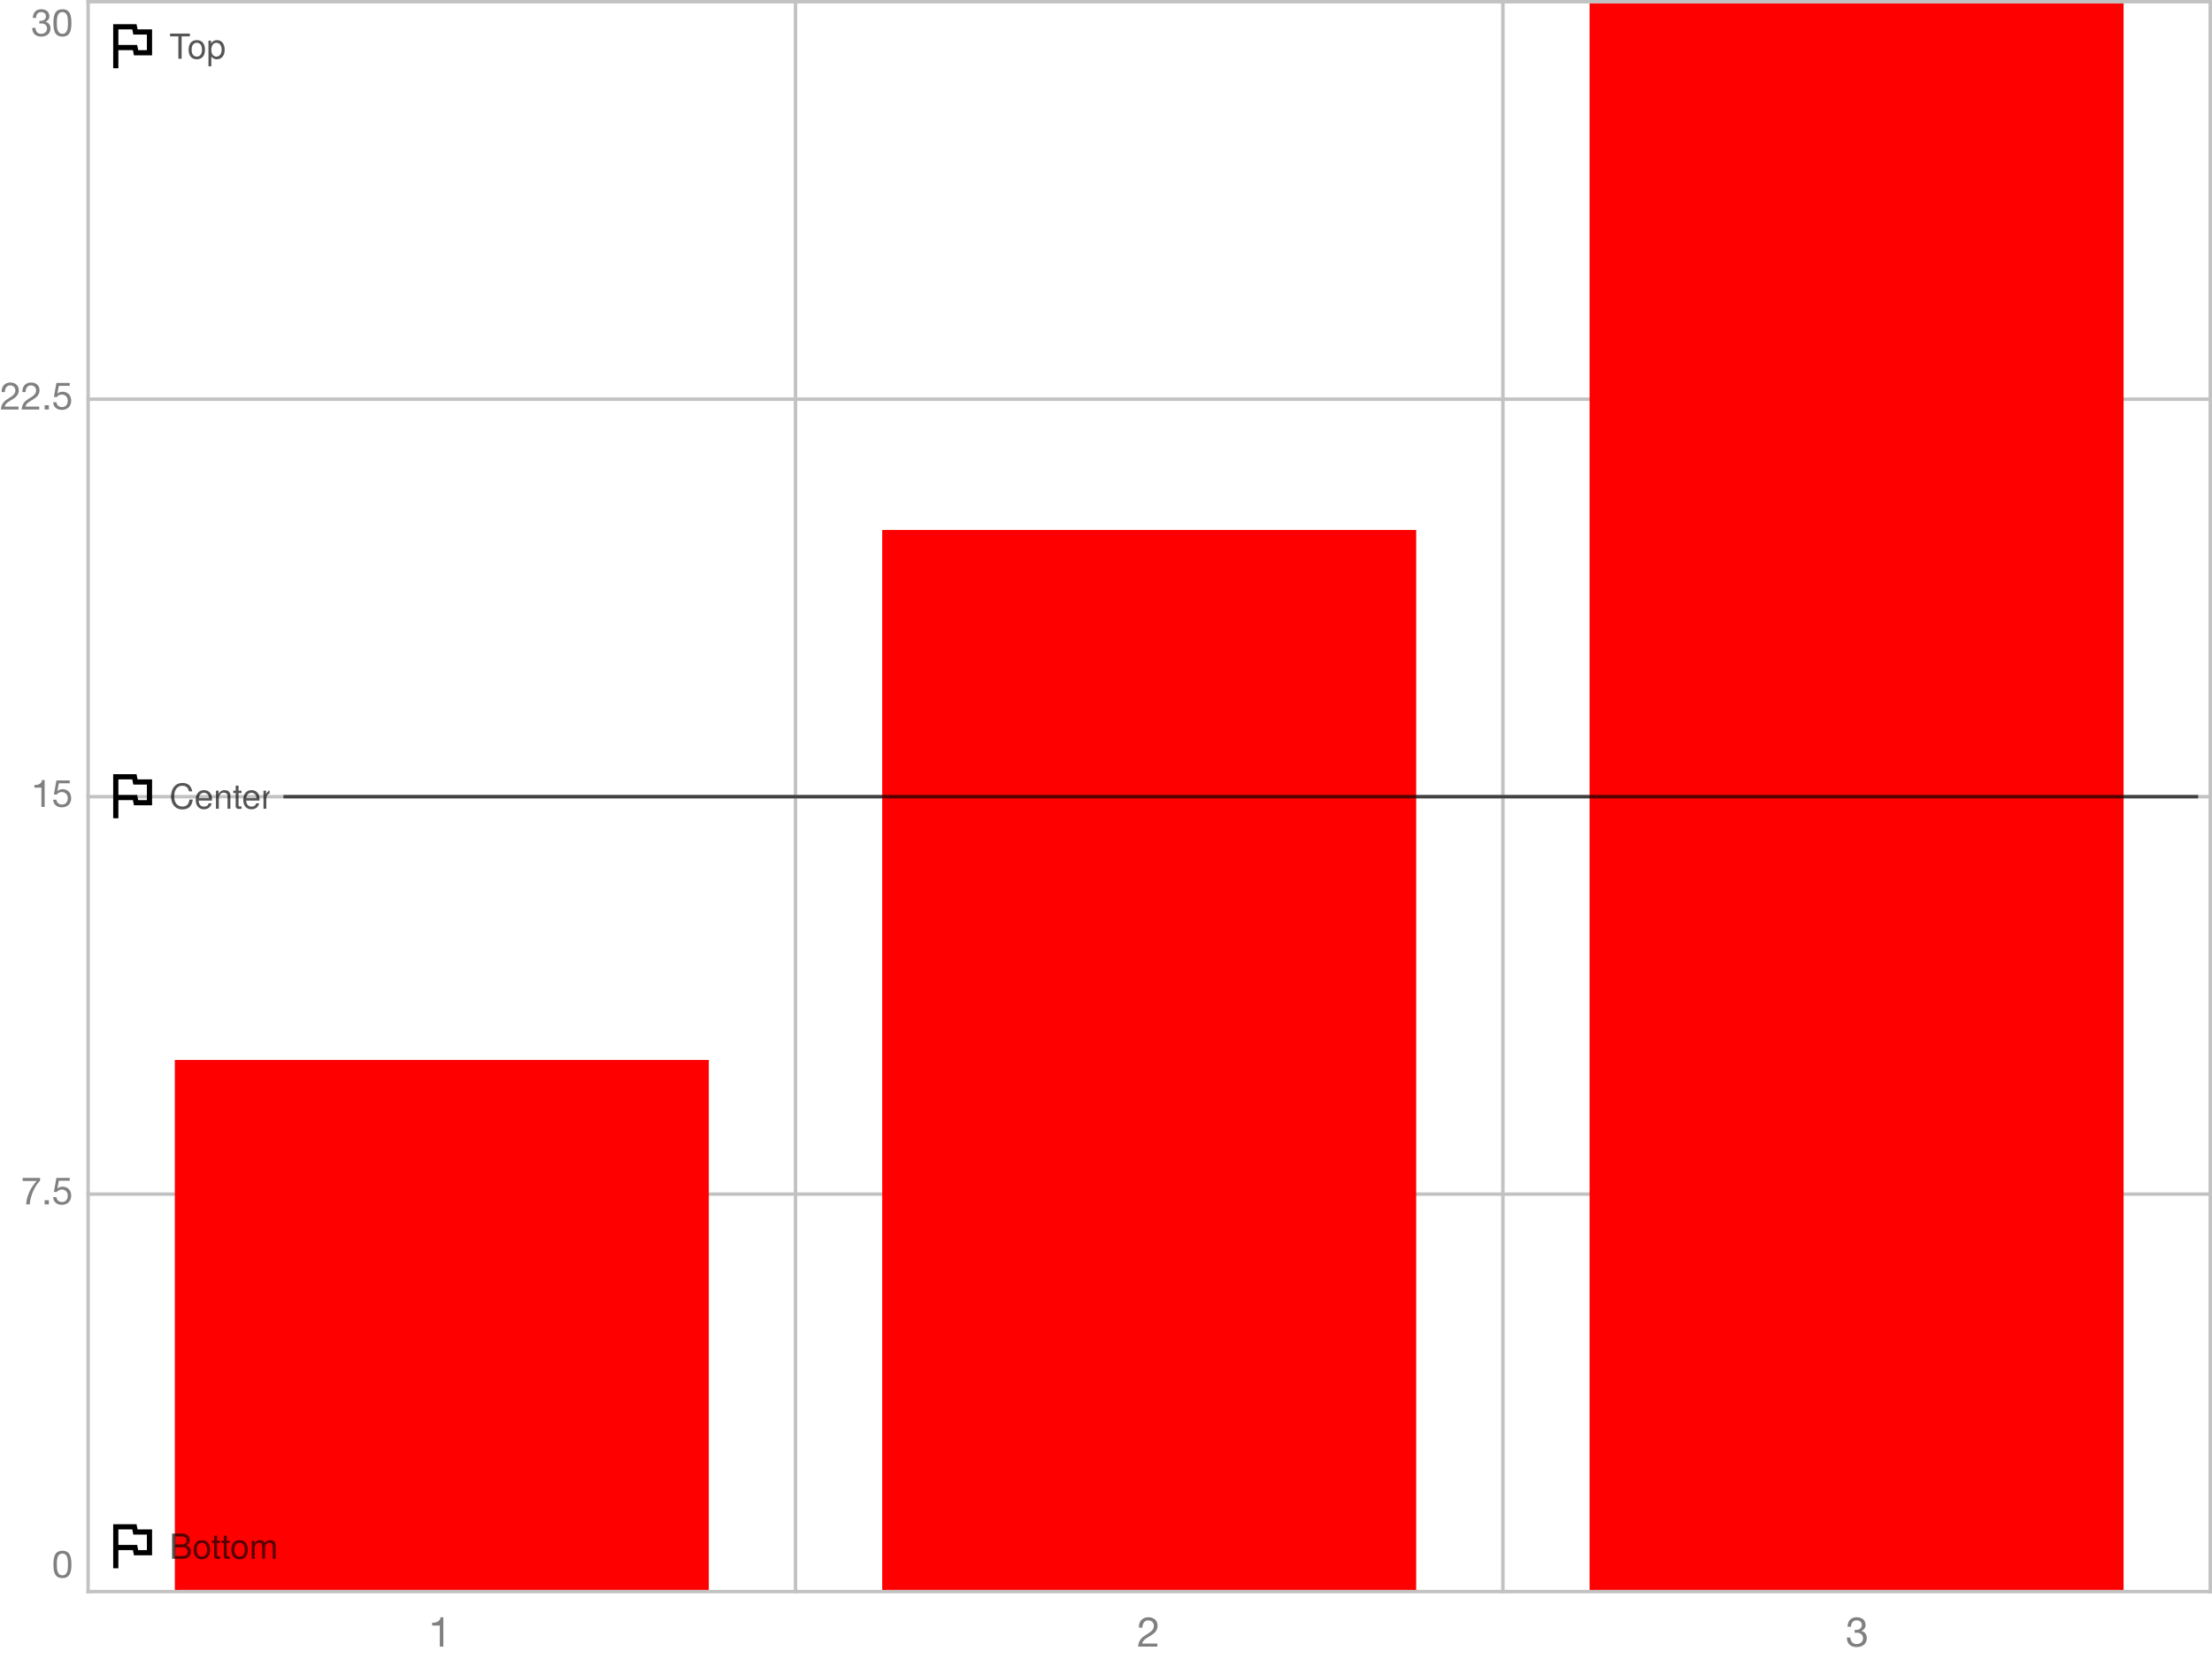
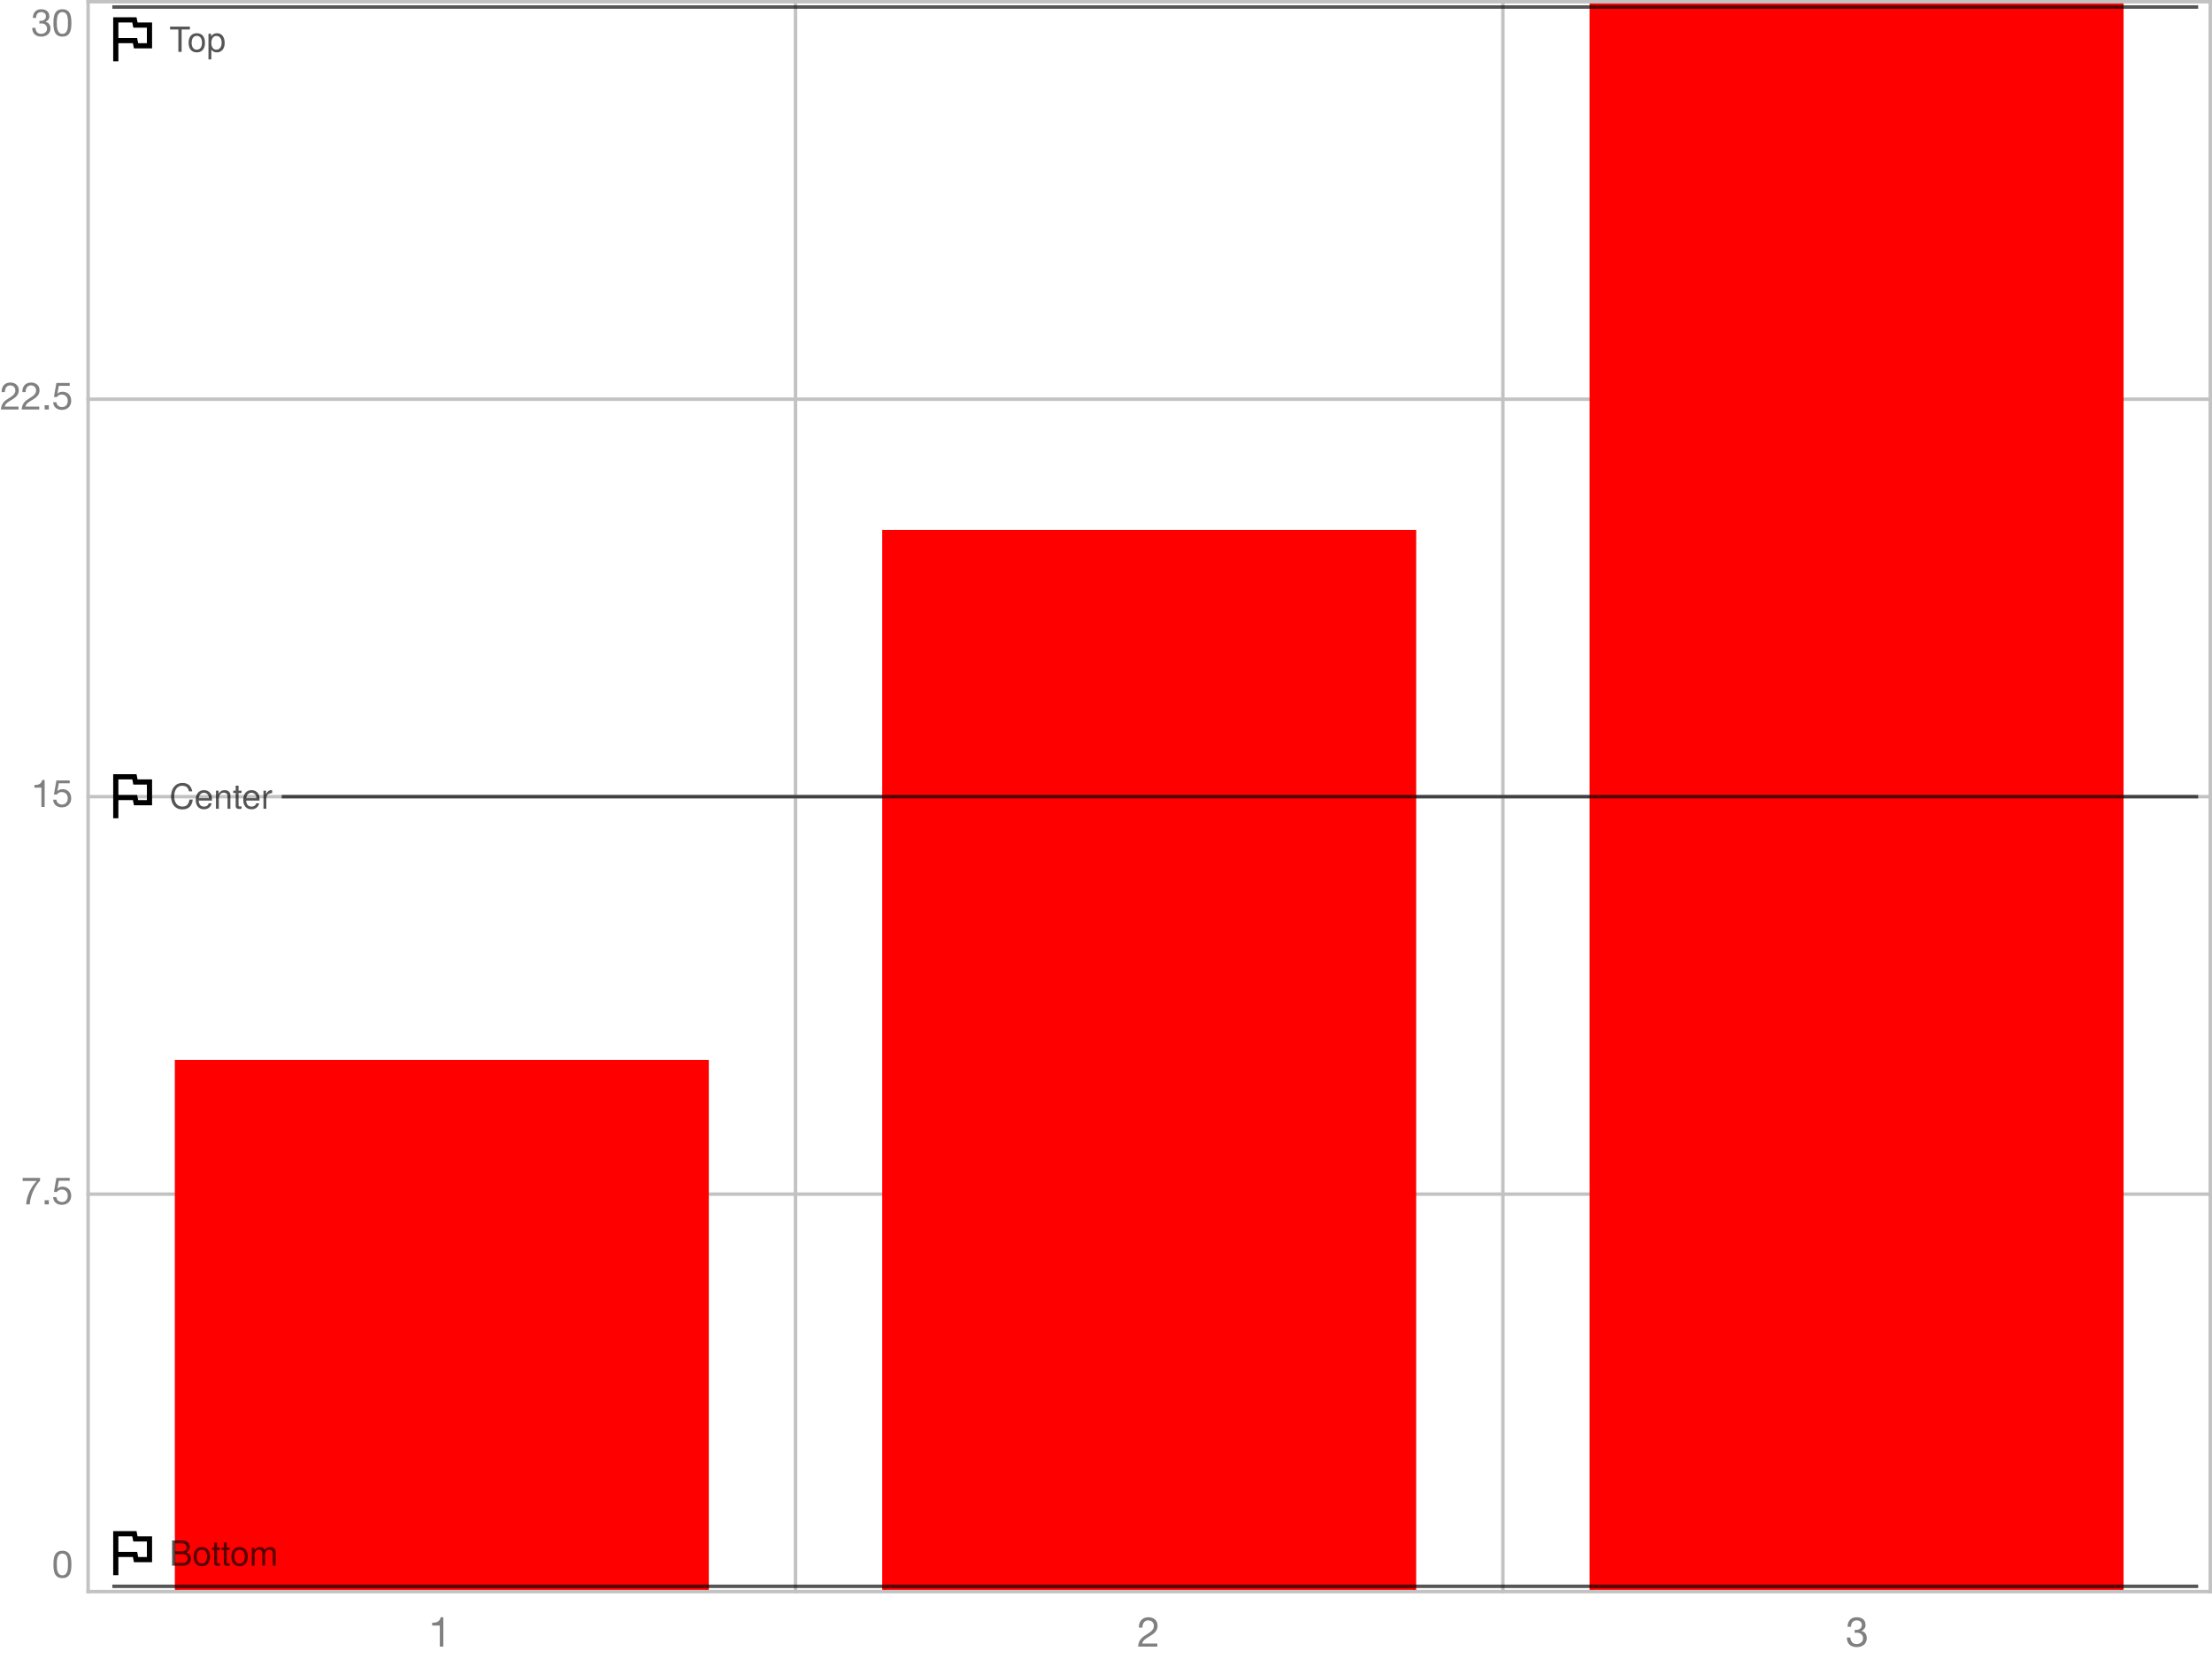
<svg xmlns="http://www.w3.org/2000/svg" color-interpolation="auto" color-rendering="auto" fill="black" fill-opacity="1" font-family="'Dialog'" font-size="12px" font-style="normal" font-weight="normal" height="480" image-rendering="auto" shape-rendering="auto" stroke="black" stroke-dasharray="none" stroke-dashoffset="0" stroke-linecap="square" stroke-linejoin="miter" stroke-miterlimit="10" stroke-opacity="1" stroke-width="1" text-rendering="auto" width="640">
  <defs id="genericDefs" />
  <g>
    <defs id="defs1">
      <clipPath clipPathUnits="userSpaceOnUse" id="clipPath1">
        <path d="M0 0 L7 0 L7 15 L0 15 L0 0 Z" />
      </clipPath>
      <clipPath clipPathUnits="userSpaceOnUse" id="clipPath2">
        <path d="M0 0 L21 0 L21 14 L0 14 L0 0 Z" />
      </clipPath>
      <clipPath clipPathUnits="userSpaceOnUse" id="clipPath3">
        <path d="M26 1 L639 1 L639 460 L26 460 L26 1 Z" />
      </clipPath>
      <clipPath clipPathUnits="userSpaceOnUse" id="clipPath4">
-         <path d="M0 0 L0 18 L54 18 L54 0 Z" />
+         <path d="M-3 -439 L610 -439 L610 20 L-3 20 L-3 -439 Z" />
      </clipPath>
      <clipPath clipPathUnits="userSpaceOnUse" id="clipPath5">
        <path d="M0 0 L0 24 L24 24 L24 0 Z" />
      </clipPath>
      <clipPath clipPathUnits="userSpaceOnUse" id="clipPath6">
-         <path d="M0 0 L0 18 L49 18 L49 0 Z" />
+         <path d="M-3 -220 L610 -220 L610 239 L-3 239 L-3 -220 Z" />
      </clipPath>
      <clipPath clipPathUnits="userSpaceOnUse" id="clipPath7">
        <path d="M0 -0 L0 24 L24 24 L24 -0 Z" />
      </clipPath>
      <clipPath clipPathUnits="userSpaceOnUse" id="clipPath8">
-         <path d="M0 0 L0 18 L38 18 L38 0 Z" />
+         <path d="M-3 -1 L610 -1 L610 458 L-3 458 L-3 -1 Z" />
      </clipPath>
    </defs>
    <g color-interpolation="linearRGB" color-rendering="optimizeQuality" fill="rgb(194,194,194)" image-rendering="optimizeQuality" stroke="rgb(194,194,194)">
      <line fill="none" x1="25.5" x2="639.5" y1="0.5" y2="0.5" />
      <line fill="none" x1="25.5" x2="639.5" y1="115.5" y2="115.5" />
      <line fill="none" x1="25.5" x2="639.5" y1="230.5" y2="230.5" />
      <line fill="none" x1="25.5" x2="639.5" y1="345.5" y2="345.5" />
      <line fill="none" x1="25.5" x2="639.5" y1="460.5" y2="460.5" />
      <line fill="none" x1="25.5" x2="25.5" y1="0.5" y2="460.5" />
      <line fill="none" x1="230.167" x2="230.167" y1="0.5" y2="460.5" />
      <line fill="none" x1="434.833" x2="434.833" y1="0.5" y2="460.5" />
      <line fill="none" x1="639.5" x2="639.5" y1="0.5" y2="460.5" />
    </g>
    <g color-interpolation="linearRGB" color-rendering="optimizeQuality" fill="gray" font-family="'Helvetica Neue'" image-rendering="optimizeQuality" stroke="gray" transform="translate(124,465)">
      <path clip-path="url(#clipPath1)" d="M4.272 11.424 L4.272 2.916 L3.492 2.916 Q3.408 3.396 3.18 3.708 Q2.952 4.02 2.622 4.2 Q2.292 4.38 1.884 4.446 Q1.476 4.512 1.044 4.512 L1.044 5.328 L3.252 5.328 L3.252 11.424 Z" stroke="none" />
    </g>
    <g color-interpolation="linearRGB" color-rendering="optimizeQuality" fill="gray" font-family="'Helvetica Neue'" image-rendering="optimizeQuality" stroke="gray" transform="translate(329,465)">
      <path clip-path="url(#clipPath1)" d="M0.528 5.928 L1.548 5.928 Q1.536 5.544 1.626 5.166 Q1.716 4.788 1.92 4.488 Q2.124 4.188 2.442 4.002 Q2.76 3.816 3.204 3.816 Q3.54 3.816 3.84 3.924 Q4.14 4.032 4.362 4.236 Q4.584 4.44 4.716 4.722 Q4.848 5.004 4.848 5.352 Q4.848 5.796 4.71 6.132 Q4.572 6.468 4.302 6.756 Q4.032 7.044 3.624 7.326 Q3.216 7.608 2.676 7.944 Q2.232 8.208 1.824 8.508 Q1.416 8.808 1.092 9.204 Q0.768 9.6 0.558 10.134 Q0.348 10.668 0.288 11.424 L5.844 11.424 L5.844 10.524 L1.476 10.524 Q1.548 10.128 1.782 9.822 Q2.016 9.516 2.346 9.252 Q2.676 8.988 3.072 8.754 Q3.468 8.52 3.864 8.28 Q4.26 8.028 4.632 7.752 Q5.004 7.476 5.292 7.134 Q5.58 6.792 5.754 6.36 Q5.928 5.928 5.928 5.364 Q5.928 4.764 5.718 4.308 Q5.508 3.852 5.148 3.546 Q4.788 3.24 4.302 3.078 Q3.816 2.916 3.264 2.916 Q2.592 2.916 2.064 3.144 Q1.536 3.372 1.182 3.774 Q0.828 4.176 0.66 4.728 Q0.492 5.28 0.528 5.928 Z" stroke="none" />
    </g>
    <g color-interpolation="linearRGB" color-rendering="optimizeQuality" fill="gray" font-family="'Helvetica Neue'" image-rendering="optimizeQuality" stroke="gray" transform="translate(534,465)">
      <path clip-path="url(#clipPath1)" d="M2.616 6.564 L2.616 7.428 Q2.904 7.392 3.228 7.392 Q3.612 7.392 3.942 7.494 Q4.272 7.596 4.512 7.806 Q4.752 8.016 4.896 8.322 Q5.04 8.628 5.04 9.024 Q5.04 9.408 4.89 9.714 Q4.74 10.02 4.488 10.23 Q4.236 10.44 3.9 10.554 Q3.564 10.668 3.192 10.668 Q2.316 10.668 1.86 10.146 Q1.404 9.624 1.38 8.796 L0.36 8.796 Q0.348 9.456 0.546 9.972 Q0.744 10.488 1.116 10.842 Q1.488 11.196 2.016 11.376 Q2.544 11.556 3.192 11.556 Q3.792 11.556 4.326 11.394 Q4.86 11.232 5.256 10.908 Q5.652 10.584 5.886 10.098 Q6.12 9.612 6.12 8.976 Q6.12 8.208 5.742 7.644 Q5.364 7.08 4.584 6.912 L4.584 6.888 Q5.088 6.66 5.424 6.216 Q5.76 5.772 5.76 5.196 Q5.76 4.608 5.562 4.176 Q5.364 3.744 5.016 3.468 Q4.668 3.192 4.194 3.054 Q3.72 2.916 3.168 2.916 Q2.532 2.916 2.046 3.12 Q1.56 3.324 1.236 3.684 Q0.912 4.044 0.738 4.548 Q0.564 5.052 0.54 5.664 L1.56 5.664 Q1.56 5.292 1.656 4.956 Q1.752 4.62 1.95 4.368 Q2.148 4.116 2.454 3.966 Q2.76 3.816 3.168 3.816 Q3.816 3.816 4.248 4.158 Q4.68 4.5 4.68 5.184 Q4.68 5.52 4.548 5.784 Q4.416 6.048 4.194 6.222 Q3.972 6.396 3.678 6.486 Q3.384 6.576 3.06 6.576 L2.844 6.576 Q2.784 6.576 2.724 6.576 Q2.676 6.576 2.616 6.564 Z" stroke="none" />
    </g>
    <g color-interpolation="linearRGB" color-rendering="optimizeQuality" fill="gray" font-family="'Helvetica Neue'" font-size="11px" image-rendering="optimizeQuality" stroke="gray" transform="translate(0,446)">
      <path clip-path="url(#clipPath2)" d="M16.452 6.633 Q16.452 6.347 16.457 6 Q16.463 5.654 16.512 5.308 Q16.562 4.961 16.655 4.631 Q16.749 4.301 16.93 4.053 Q17.112 3.806 17.387 3.652 Q17.662 3.498 18.058 3.498 Q18.454 3.498 18.729 3.652 Q19.004 3.806 19.186 4.053 Q19.367 4.301 19.46 4.631 Q19.554 4.961 19.604 5.308 Q19.653 5.654 19.659 6 Q19.664 6.347 19.664 6.633 Q19.664 7.073 19.637 7.617 Q19.609 8.162 19.46 8.64 Q19.312 9.119 18.982 9.449 Q18.652 9.779 18.058 9.779 Q17.464 9.779 17.134 9.449 Q16.804 9.119 16.655 8.64 Q16.507 8.162 16.48 7.617 Q16.452 7.073 16.452 6.633 ZM15.462 6.644 Q15.462 7.073 15.484 7.535 Q15.506 7.997 15.594 8.437 Q15.682 8.877 15.847 9.268 Q16.012 9.658 16.298 9.955 Q16.584 10.252 17.018 10.422 Q17.453 10.593 18.058 10.593 Q18.674 10.593 19.103 10.422 Q19.532 10.252 19.818 9.955 Q20.104 9.658 20.269 9.268 Q20.434 8.877 20.522 8.437 Q20.61 7.997 20.632 7.535 Q20.654 7.073 20.654 6.644 Q20.654 6.215 20.632 5.753 Q20.61 5.291 20.522 4.851 Q20.434 4.411 20.269 4.015 Q20.104 3.619 19.818 3.322 Q19.532 3.025 19.098 2.849 Q18.663 2.673 18.058 2.673 Q17.453 2.673 17.018 2.849 Q16.584 3.025 16.298 3.322 Q16.012 3.619 15.847 4.015 Q15.682 4.411 15.594 4.851 Q15.506 5.291 15.484 5.753 Q15.462 6.215 15.462 6.644 Z" stroke="none" />
    </g>
    <g color-interpolation="linearRGB" color-rendering="optimizeQuality" fill="gray" font-family="'Helvetica Neue'" font-size="11px" image-rendering="optimizeQuality" stroke="gray" transform="translate(0,338)">
      <path clip-path="url(#clipPath2)" d="M11.599 3.608 L11.599 2.805 L6.55 2.805 L6.55 3.685 L10.642 3.685 Q10.026 4.334 9.492 5.104 Q8.959 5.874 8.552 6.737 Q8.145 7.601 7.886 8.541 Q7.628 9.482 7.562 10.472 L8.607 10.472 Q8.662 9.559 8.915 8.591 Q9.168 7.623 9.569 6.71 Q9.971 5.797 10.488 4.994 Q11.005 4.191 11.599 3.608 ZM12.913 9.251 L12.913 10.472 L14.134 10.472 L14.134 9.251 ZM20.17 3.63 L20.17 2.805 L16.32 2.805 L15.594 6.853 L16.397 6.897 Q16.672 6.567 17.029 6.364 Q17.387 6.16 17.849 6.16 Q18.245 6.16 18.57 6.292 Q18.894 6.424 19.125 6.66 Q19.356 6.897 19.483 7.221 Q19.609 7.546 19.609 7.931 Q19.609 8.393 19.477 8.739 Q19.345 9.086 19.119 9.317 Q18.894 9.548 18.591 9.664 Q18.289 9.779 17.959 9.779 Q17.607 9.779 17.316 9.675 Q17.024 9.57 16.809 9.377 Q16.595 9.185 16.468 8.927 Q16.342 8.668 16.32 8.371 L15.385 8.371 Q15.396 8.899 15.594 9.317 Q15.792 9.735 16.133 10.015 Q16.474 10.296 16.919 10.444 Q17.365 10.593 17.871 10.593 Q18.553 10.593 19.064 10.379 Q19.576 10.164 19.917 9.801 Q20.258 9.438 20.428 8.97 Q20.599 8.503 20.599 8.008 Q20.599 7.337 20.401 6.837 Q20.203 6.336 19.862 6 Q19.521 5.665 19.059 5.5 Q18.597 5.335 18.08 5.335 Q17.684 5.335 17.282 5.473 Q16.881 5.61 16.628 5.896 L16.606 5.874 L17.024 3.63 Z" stroke="none" />
    </g>
    <g color-interpolation="linearRGB" color-rendering="optimizeQuality" fill="gray" font-family="'Helvetica Neue'" font-size="11px" image-rendering="optimizeQuality" stroke="gray" transform="translate(0,223)">
      <path clip-path="url(#clipPath2)" d="M12.916 10.472 L12.916 2.673 L12.201 2.673 Q12.124 3.113 11.915 3.399 Q11.706 3.685 11.403 3.85 Q11.101 4.015 10.727 4.075 Q10.353 4.136 9.957 4.136 L9.957 4.884 L11.981 4.884 L11.981 10.472 ZM20.17 3.63 L20.17 2.805 L16.32 2.805 L15.594 6.853 L16.397 6.897 Q16.672 6.567 17.029 6.364 Q17.387 6.16 17.849 6.16 Q18.245 6.16 18.57 6.292 Q18.894 6.424 19.125 6.66 Q19.356 6.897 19.483 7.221 Q19.609 7.546 19.609 7.931 Q19.609 8.393 19.477 8.739 Q19.345 9.086 19.119 9.317 Q18.894 9.548 18.591 9.664 Q18.289 9.779 17.959 9.779 Q17.607 9.779 17.316 9.675 Q17.024 9.57 16.809 9.377 Q16.595 9.185 16.468 8.927 Q16.342 8.668 16.32 8.371 L15.385 8.371 Q15.396 8.899 15.594 9.317 Q15.792 9.735 16.133 10.015 Q16.474 10.296 16.919 10.444 Q17.365 10.593 17.871 10.593 Q18.553 10.593 19.064 10.379 Q19.576 10.164 19.917 9.801 Q20.258 9.438 20.428 8.97 Q20.599 8.503 20.599 8.008 Q20.599 7.337 20.401 6.837 Q20.203 6.336 19.862 6 Q19.521 5.665 19.059 5.5 Q18.597 5.335 18.08 5.335 Q17.684 5.335 17.282 5.473 Q16.881 5.61 16.628 5.896 L16.606 5.874 L17.024 3.63 Z" stroke="none" />
    </g>
    <g color-interpolation="linearRGB" color-rendering="optimizeQuality" fill="gray" font-family="'Helvetica Neue'" font-size="11px" image-rendering="optimizeQuality" stroke="gray" transform="translate(0,108)">
      <path clip-path="url(#clipPath2)" d="M0.484 5.434 L1.419 5.434 Q1.408 5.082 1.49 4.736 Q1.573 4.389 1.76 4.114 Q1.947 3.839 2.239 3.668 Q2.53 3.498 2.937 3.498 Q3.245 3.498 3.52 3.597 Q3.795 3.696 3.998 3.883 Q4.202 4.07 4.323 4.329 Q4.444 4.587 4.444 4.906 Q4.444 5.313 4.317 5.621 Q4.191 5.929 3.943 6.193 Q3.696 6.457 3.322 6.715 Q2.948 6.974 2.453 7.282 Q2.046 7.524 1.672 7.799 Q1.298 8.074 1.001 8.437 Q0.704 8.8 0.511 9.29 Q0.319 9.779 0.264 10.472 L5.357 10.472 L5.357 9.647 L1.353 9.647 Q1.419 9.284 1.633 9.004 Q1.848 8.723 2.151 8.481 Q2.453 8.239 2.816 8.024 Q3.179 7.81 3.542 7.59 Q3.905 7.359 4.246 7.106 Q4.587 6.853 4.851 6.54 Q5.115 6.226 5.274 5.83 Q5.434 5.434 5.434 4.917 Q5.434 4.367 5.242 3.949 Q5.049 3.531 4.719 3.251 Q4.389 2.97 3.943 2.821 Q3.498 2.673 2.992 2.673 Q2.376 2.673 1.892 2.882 Q1.408 3.091 1.083 3.459 Q0.759 3.828 0.605 4.334 Q0.451 4.84 0.484 5.434 ZM6.484 5.434 L7.419 5.434 Q7.408 5.082 7.49 4.736 Q7.573 4.389 7.76 4.114 Q7.947 3.839 8.239 3.668 Q8.53 3.498 8.937 3.498 Q9.245 3.498 9.52 3.597 Q9.795 3.696 9.998 3.883 Q10.202 4.07 10.323 4.329 Q10.444 4.587 10.444 4.906 Q10.444 5.313 10.318 5.621 Q10.191 5.929 9.944 6.193 Q9.696 6.457 9.322 6.715 Q8.948 6.974 8.453 7.282 Q8.046 7.524 7.672 7.799 Q7.298 8.074 7.001 8.437 Q6.704 8.8 6.511 9.29 Q6.319 9.779 6.264 10.472 L11.357 10.472 L11.357 9.647 L7.353 9.647 Q7.419 9.284 7.633 9.004 Q7.848 8.723 8.15 8.481 Q8.453 8.239 8.816 8.024 Q9.179 7.81 9.542 7.59 Q9.905 7.359 10.246 7.106 Q10.587 6.853 10.851 6.54 Q11.115 6.226 11.274 5.83 Q11.434 5.434 11.434 4.917 Q11.434 4.367 11.242 3.949 Q11.049 3.531 10.719 3.251 Q10.389 2.97 9.944 2.821 Q9.498 2.673 8.992 2.673 Q8.376 2.673 7.892 2.882 Q7.408 3.091 7.083 3.459 Q6.759 3.828 6.605 4.334 Q6.451 4.84 6.484 5.434 ZM12.913 9.251 L12.913 10.472 L14.134 10.472 L14.134 9.251 ZM20.17 3.63 L20.17 2.805 L16.32 2.805 L15.594 6.853 L16.397 6.897 Q16.672 6.567 17.029 6.364 Q17.387 6.16 17.849 6.16 Q18.245 6.16 18.57 6.292 Q18.894 6.424 19.125 6.66 Q19.356 6.897 19.483 7.221 Q19.609 7.546 19.609 7.931 Q19.609 8.393 19.477 8.739 Q19.345 9.086 19.119 9.317 Q18.894 9.548 18.591 9.664 Q18.289 9.779 17.959 9.779 Q17.607 9.779 17.316 9.675 Q17.024 9.57 16.809 9.377 Q16.595 9.185 16.468 8.927 Q16.342 8.668 16.32 8.371 L15.385 8.371 Q15.396 8.899 15.594 9.317 Q15.792 9.735 16.133 10.015 Q16.474 10.296 16.919 10.444 Q17.365 10.593 17.871 10.593 Q18.553 10.593 19.064 10.379 Q19.576 10.164 19.917 9.801 Q20.258 9.438 20.428 8.97 Q20.599 8.503 20.599 8.008 Q20.599 7.337 20.401 6.837 Q20.203 6.336 19.862 6 Q19.521 5.665 19.059 5.5 Q18.597 5.335 18.08 5.335 Q17.684 5.335 17.282 5.473 Q16.881 5.61 16.628 5.896 L16.606 5.874 L17.024 3.63 Z" stroke="none" />
    </g>
    <g color-interpolation="linearRGB" color-rendering="optimizeQuality" fill="gray" font-family="'Helvetica Neue'" font-size="11px" image-rendering="optimizeQuality" stroke="gray">
      <path clip-path="url(#clipPath2)" d="M11.398 6.017 L11.398 6.809 Q11.662 6.776 11.959 6.776 Q12.311 6.776 12.614 6.87 Q12.916 6.963 13.136 7.155 Q13.356 7.348 13.488 7.628 Q13.62 7.909 13.62 8.272 Q13.62 8.624 13.482 8.905 Q13.345 9.185 13.114 9.377 Q12.883 9.57 12.575 9.675 Q12.267 9.779 11.926 9.779 Q11.123 9.779 10.705 9.3 Q10.287 8.822 10.265 8.063 L9.33 8.063 Q9.319 8.668 9.501 9.141 Q9.682 9.614 10.023 9.938 Q10.364 10.263 10.848 10.428 Q11.332 10.593 11.926 10.593 Q12.476 10.593 12.966 10.444 Q13.455 10.296 13.818 9.999 Q14.181 9.702 14.396 9.257 Q14.61 8.811 14.61 8.228 Q14.61 7.524 14.264 7.007 Q13.917 6.49 13.202 6.336 L13.202 6.314 Q13.664 6.105 13.972 5.698 Q14.28 5.291 14.28 4.763 Q14.28 4.224 14.098 3.828 Q13.917 3.432 13.598 3.179 Q13.279 2.926 12.845 2.8 Q12.41 2.673 11.904 2.673 Q11.321 2.673 10.876 2.86 Q10.43 3.047 10.133 3.377 Q9.836 3.707 9.677 4.169 Q9.517 4.631 9.495 5.192 L10.43 5.192 Q10.43 4.851 10.518 4.543 Q10.606 4.235 10.787 4.004 Q10.969 3.773 11.249 3.635 Q11.53 3.498 11.904 3.498 Q12.498 3.498 12.894 3.812 Q13.29 4.125 13.29 4.752 Q13.29 5.06 13.169 5.302 Q13.048 5.544 12.845 5.704 Q12.641 5.863 12.371 5.946 Q12.102 6.028 11.805 6.028 L11.607 6.028 Q11.552 6.028 11.497 6.028 Q11.453 6.028 11.398 6.017 ZM16.452 6.633 Q16.452 6.347 16.457 6 Q16.463 5.654 16.512 5.308 Q16.562 4.961 16.655 4.631 Q16.749 4.301 16.93 4.053 Q17.112 3.806 17.387 3.652 Q17.662 3.498 18.058 3.498 Q18.454 3.498 18.729 3.652 Q19.004 3.806 19.186 4.053 Q19.367 4.301 19.46 4.631 Q19.554 4.961 19.604 5.308 Q19.653 5.654 19.659 6 Q19.664 6.347 19.664 6.633 Q19.664 7.073 19.637 7.617 Q19.609 8.162 19.46 8.64 Q19.312 9.119 18.982 9.449 Q18.652 9.779 18.058 9.779 Q17.464 9.779 17.134 9.449 Q16.804 9.119 16.655 8.64 Q16.507 8.162 16.48 7.617 Q16.452 7.073 16.452 6.633 ZM15.462 6.644 Q15.462 7.073 15.484 7.535 Q15.506 7.997 15.594 8.437 Q15.682 8.877 15.847 9.268 Q16.012 9.658 16.298 9.955 Q16.584 10.252 17.018 10.422 Q17.453 10.593 18.058 10.593 Q18.674 10.593 19.103 10.422 Q19.532 10.252 19.818 9.955 Q20.104 9.658 20.269 9.268 Q20.434 8.877 20.522 8.437 Q20.61 7.997 20.632 7.535 Q20.654 7.073 20.654 6.644 Q20.654 6.215 20.632 5.753 Q20.61 5.291 20.522 4.851 Q20.434 4.411 20.269 4.015 Q20.104 3.619 19.818 3.322 Q19.532 3.025 19.098 2.849 Q18.663 2.673 18.058 2.673 Q17.453 2.673 17.018 2.849 Q16.584 3.025 16.298 3.322 Q16.012 3.619 15.847 4.015 Q15.682 4.411 15.594 4.851 Q15.506 5.291 15.484 5.753 Q15.462 6.215 15.462 6.644 Z" stroke="none" />
    </g>
    <g color-interpolation="linearRGB" color-rendering="optimizeQuality" fill="red" image-rendering="optimizeQuality" stroke="red">
      <rect clip-path="url(#clipPath3)" height="153.333" stroke="none" width="153.5" x="51.083" y="307.167" />
      <rect clip-path="url(#clipPath3)" fill="none" height="153.333" width="153.5" x="51.083" y="307.167" />
      <rect clip-path="url(#clipPath3)" height="306.667" stroke="none" width="153.5" x="255.75" y="153.833" />
      <rect clip-path="url(#clipPath3)" fill="none" height="306.667" width="153.5" x="255.75" y="153.833" />
      <rect clip-path="url(#clipPath3)" height="460" stroke="none" width="153.5" x="460.417" y="0.5" />
      <rect clip-path="url(#clipPath3)" fill="none" height="460" width="153.5" x="460.417" y="0.5" />
      <line clip-path="url(#clipPath3)" fill="none" stroke="rgb(194,194,194)" x1="25.5" x2="639.5" y1="460.5" y2="460.5" />
    </g>
-     <g color-interpolation="linearRGB" color-rendering="optimizeQuality" font-family="'Helvetica Neue'" font-size="10px" image-rendering="optimizeQuality" transform="translate(29,438) scale(0.75,0.75)">
+     <g color-interpolation="linearRGB" color-rendering="optimizeQuality" font-family="'Helvetica Neue'" font-size="10px" image-rendering="optimizeQuality" transform="translate(29,440) scale(0.75,0.75)">
      <path clip-path="url(#clipPath5)" d="M12.36 6 L12.76 8 L18 8 L18 14 L14.64 14 L14.24 12 L7 12 L7 6 L12.36 6 M14 4 L5 4 L5 21 L7 21 L7 14 L12.6 14 L13 16 L20 16 L20 6 L14.4 6 L14 4 Z" stroke="none" />
    </g>
-     <g color-interpolation="linearRGB" color-rendering="optimizeQuality" fill="rgb(0,0,0)" fill-opacity="0.667" font-family="'Helvetica Neue'" font-size="10px" image-rendering="optimizeQuality" stroke="rgb(0,0,0)" stroke-opacity="0.667" text-rendering="optimizeLegibility" transform="translate(29,438)">
+     <g color-interpolation="linearRGB" color-rendering="optimizeQuality" fill="rgb(0,0,0)" fill-opacity="0.667" font-family="'Helvetica Neue'" font-size="10px" image-rendering="optimizeQuality" stroke="rgb(0,0,0)" stroke-opacity="0.667" text-rendering="optimizeLegibility" transform="translate(29,440)">
      <text clip-path="url(#clipPath4)" stroke="none" x="20" xml:space="preserve" y="13">Bottom</text>
    </g>
    <g color-interpolation="linearRGB" color-rendering="optimizeQuality" font-family="'Helvetica Neue'" font-size="10px" image-rendering="optimizeQuality" transform="translate(29,221) scale(0.75,0.75)">
      <path clip-path="url(#clipPath7)" d="M12.36 6 L12.76 8 L18 8 L18 14 L14.64 14 L14.24 12 L7 12 L7 6 L12.36 6 M14 4 L5 4 L5 21 L7 21 L7 14 L12.6 14 L13 16 L20 16 L20 6 L14.4 6 L14 4 Z" stroke="none" />
    </g>
    <g color-interpolation="linearRGB" color-rendering="optimizeQuality" fill="rgb(0,0,0)" fill-opacity="0.667" font-family="'Helvetica Neue'" font-size="10px" image-rendering="optimizeQuality" stroke="rgb(0,0,0)" stroke-opacity="0.667" text-rendering="optimizeLegibility" transform="translate(29,221)">
      <text clip-path="url(#clipPath6)" stroke="none" x="20" xml:space="preserve" y="13">Center</text>
    </g>
-     <g color-interpolation="linearRGB" color-rendering="optimizeQuality" font-family="'Helvetica Neue'" font-size="10px" image-rendering="optimizeQuality" transform="translate(29,4) scale(0.75,0.75)">
+     <g color-interpolation="linearRGB" color-rendering="optimizeQuality" font-family="'Helvetica Neue'" font-size="10px" image-rendering="optimizeQuality" transform="translate(29,2) scale(0.75,0.75)">
      <path clip-path="url(#clipPath5)" d="M12.36 6 L12.76 8 L18 8 L18 14 L14.64 14 L14.24 12 L7 12 L7 6 L12.36 6 M14 4 L5 4 L5 21 L7 21 L7 14 L12.6 14 L13 16 L20 16 L20 6 L14.4 6 L14 4 Z" stroke="none" />
    </g>
-     <g color-interpolation="linearRGB" color-rendering="optimizeQuality" fill="rgb(0,0,0)" fill-opacity="0.667" font-family="'Helvetica Neue'" font-size="10px" image-rendering="optimizeQuality" stroke="rgb(0,0,0)" stroke-opacity="0.667" text-rendering="optimizeLegibility" transform="translate(29,4)">
+     <g color-interpolation="linearRGB" color-rendering="optimizeQuality" fill="rgb(0,0,0)" fill-opacity="0.667" font-family="'Helvetica Neue'" font-size="10px" image-rendering="optimizeQuality" stroke="rgb(0,0,0)" stroke-opacity="0.667" text-rendering="optimizeLegibility" transform="translate(29,2)">
      <text clip-path="url(#clipPath8)" stroke="none" x="20" xml:space="preserve" y="13">Top</text>
    </g>
    <g color-interpolation="linearRGB" color-rendering="optimizeQuality" fill="rgb(0,0,0)" fill-opacity="0.667" image-rendering="optimizeQuality" stroke="rgb(0,0,0)" stroke-opacity="0.667">
-       <line clip-path="url(#clipPath3)" fill="none" x1="82.5" x2="635.5" y1="230.5" y2="230.5" />
+       <line clip-path="url(#clipPath3)" fill="none" x1="33" x2="635.5" y1="458.967" y2="458.967" />
+       <line clip-path="url(#clipPath3)" fill="none" x1="82" x2="635.5" y1="230.5" y2="230.5" />
+       <line clip-path="url(#clipPath3)" fill="none" x1="33" x2="635.5" y1="2.033" y2="2.033" />
    </g>
  </g>
</svg>
